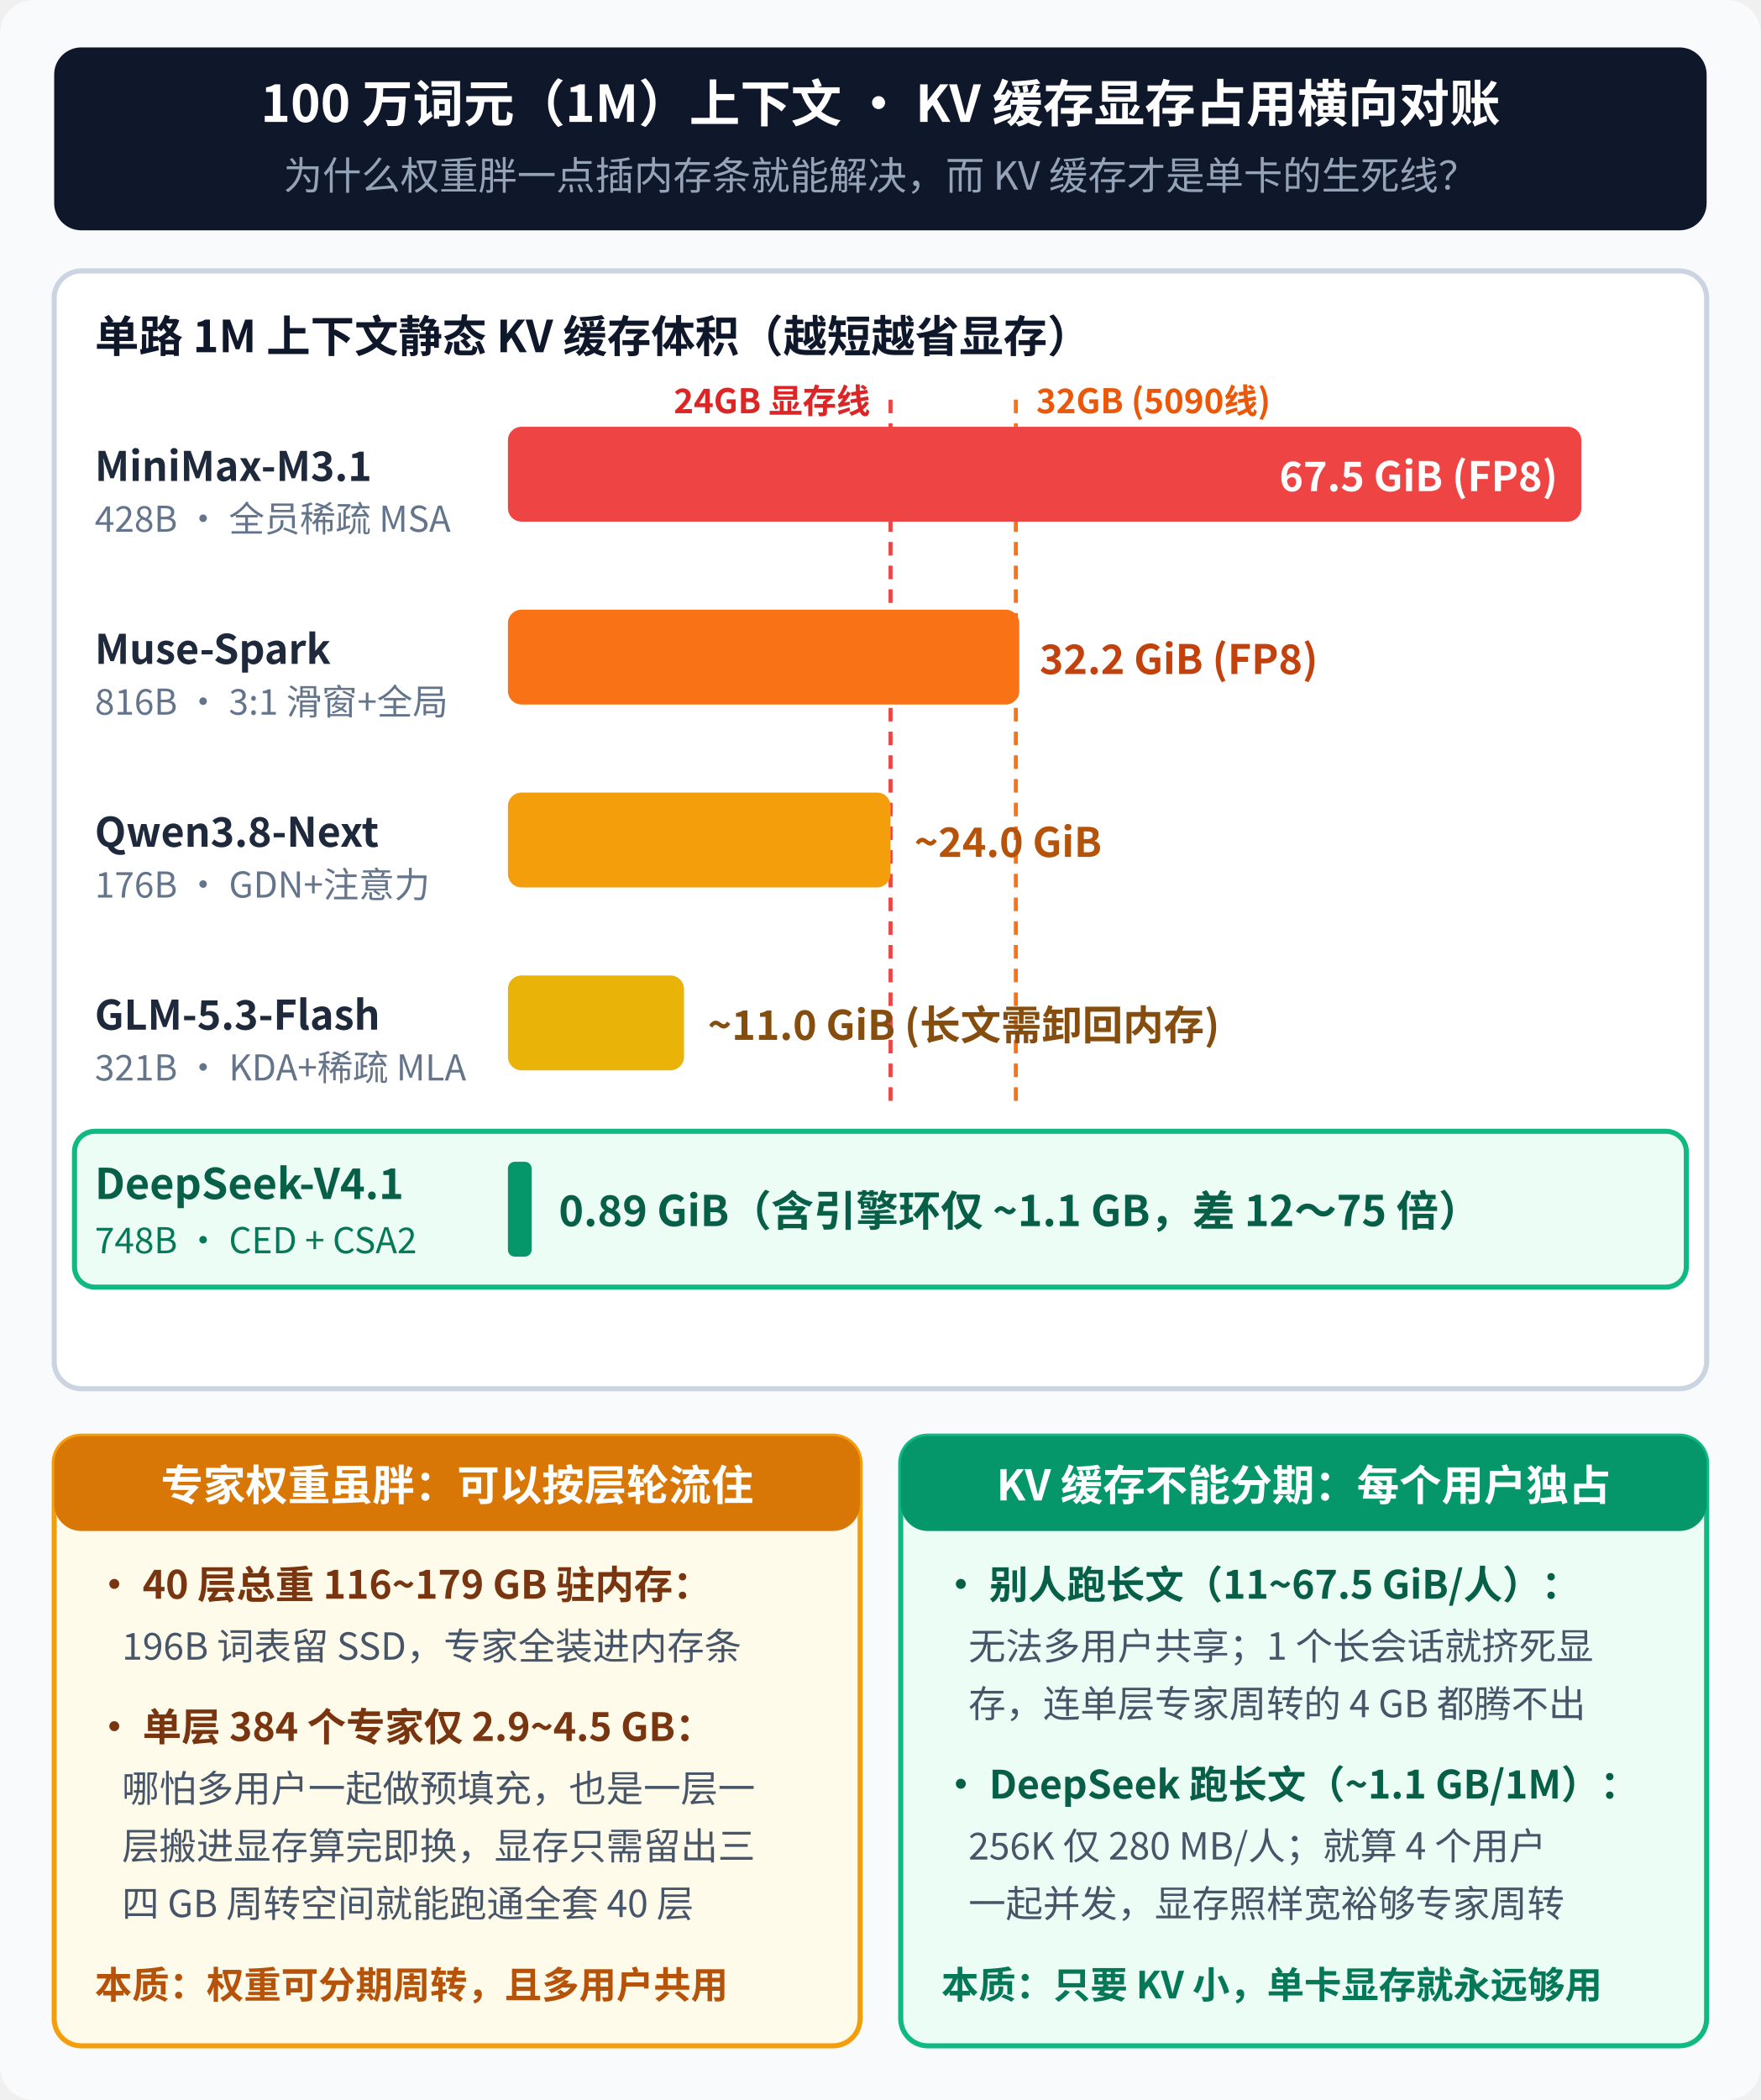
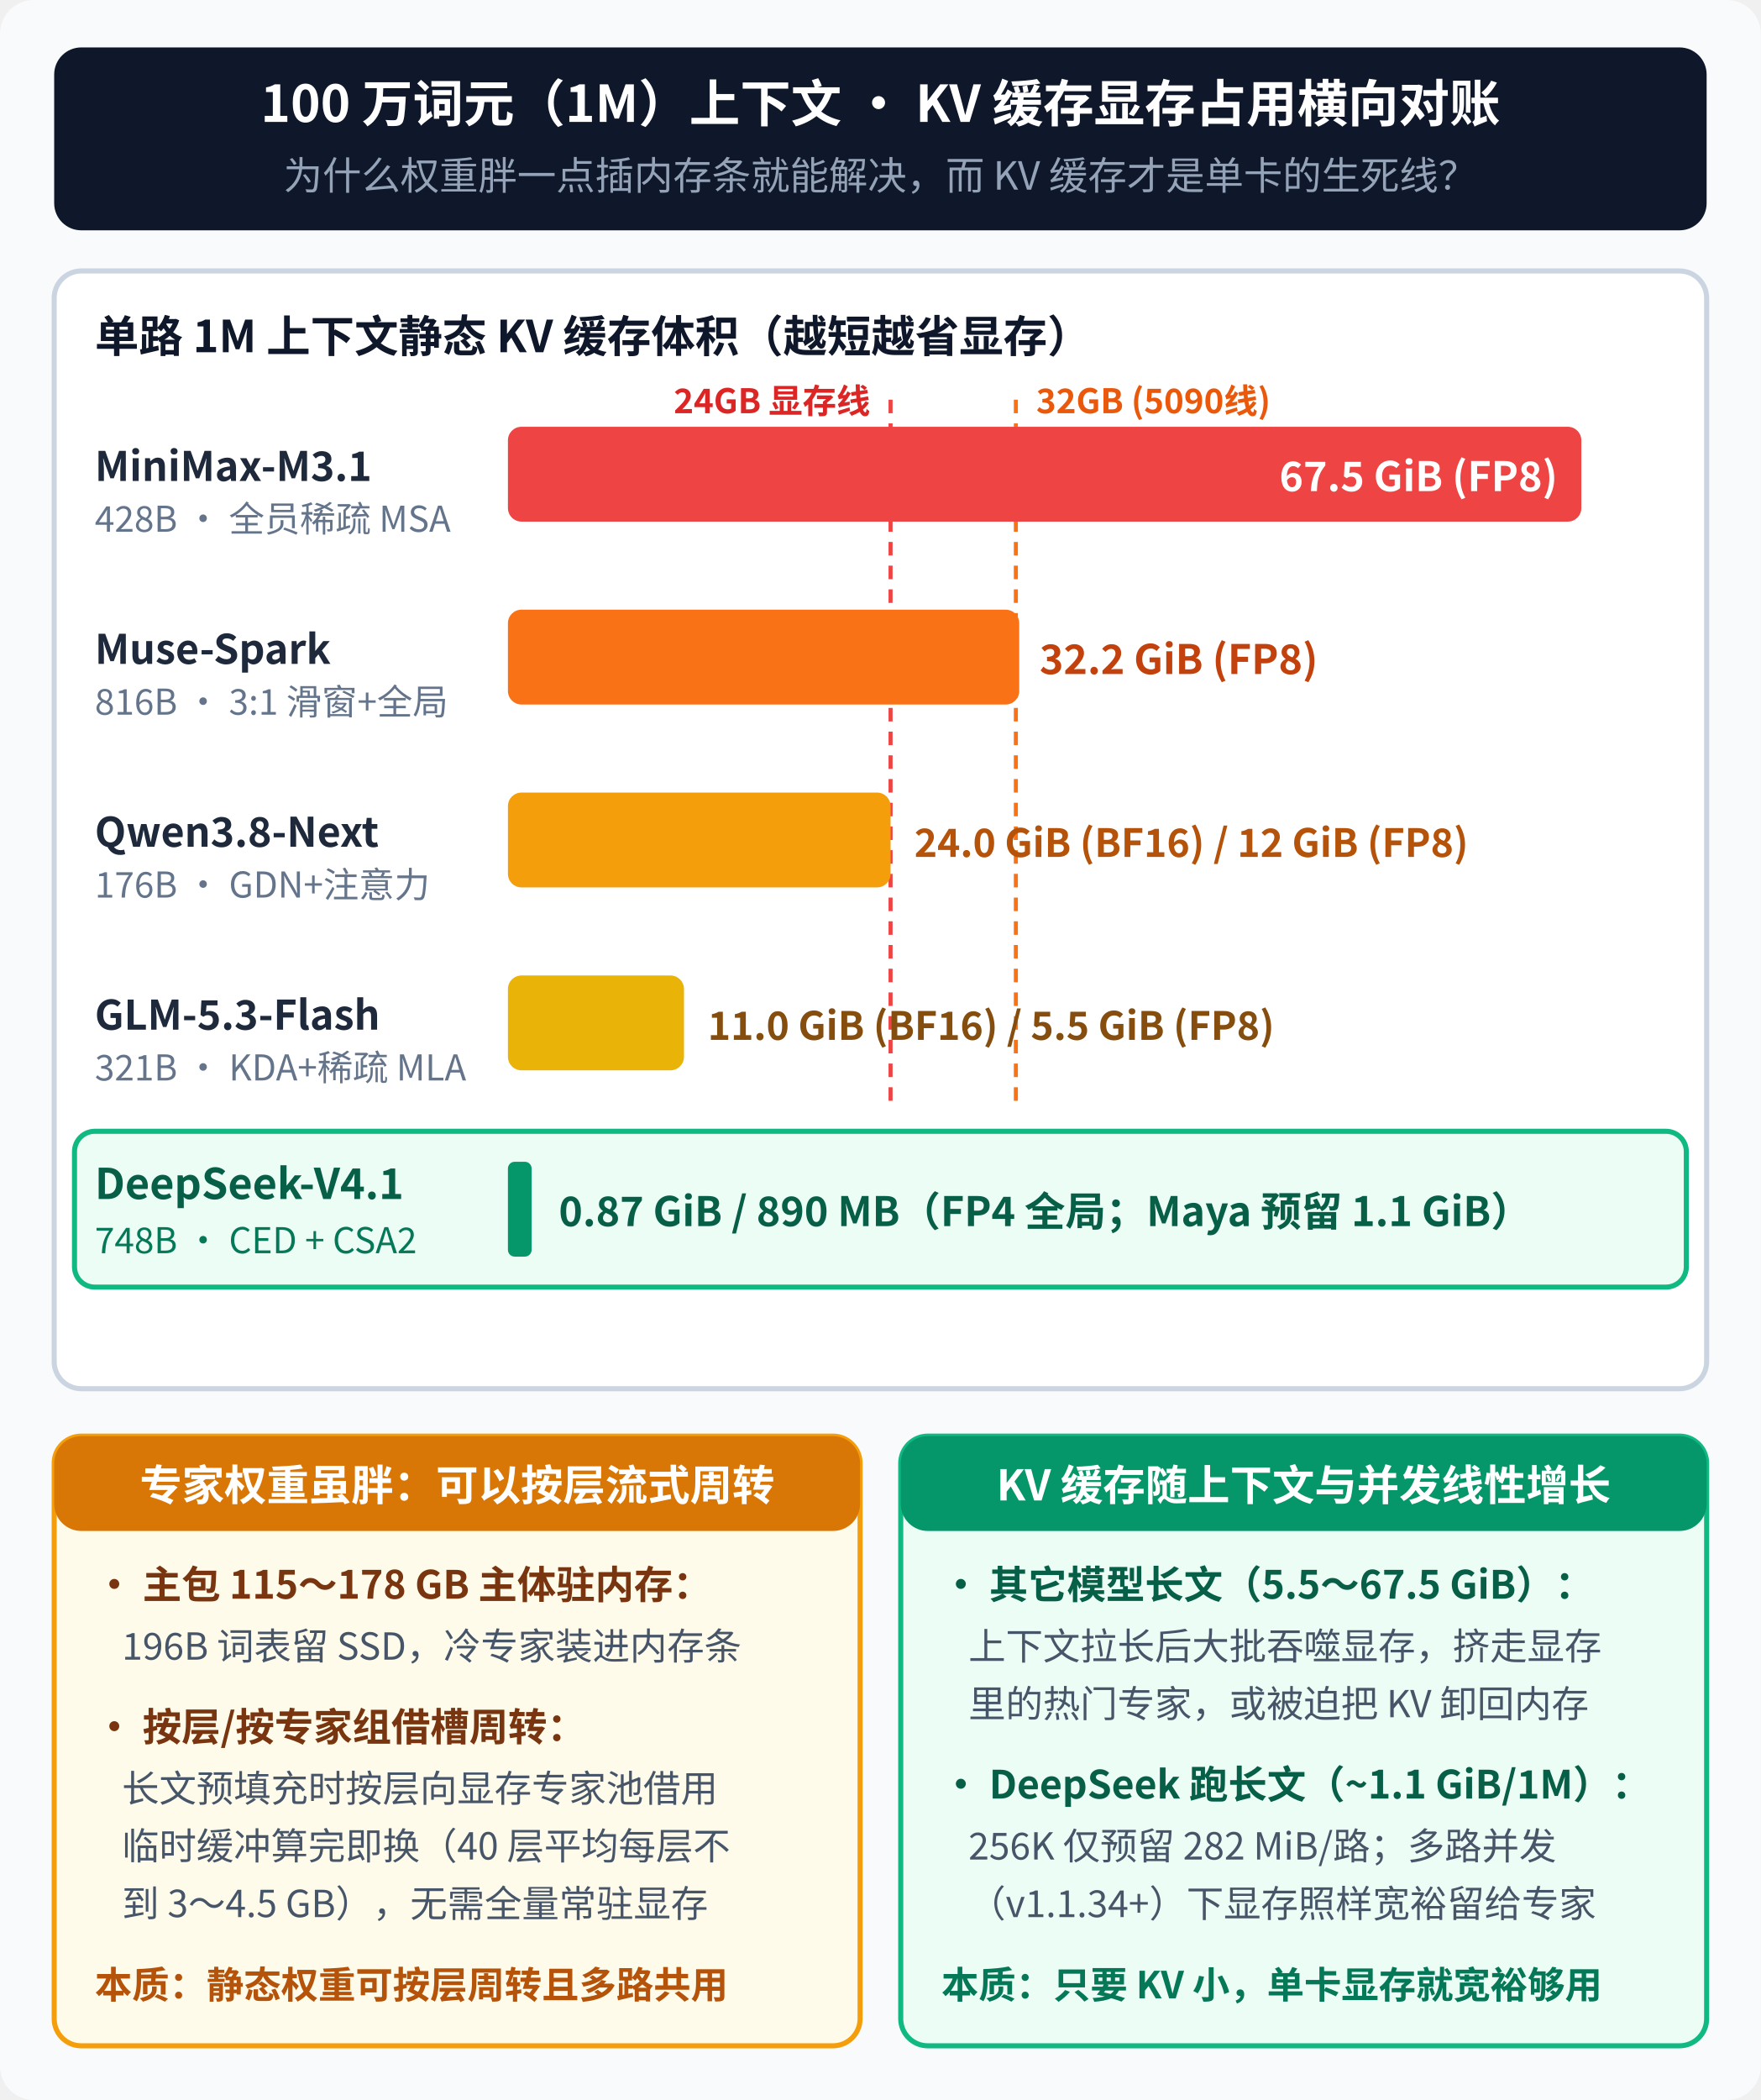
<svg xmlns="http://www.w3.org/2000/svg" viewBox="0 0 520 620" width="520" height="620" font-family="'WenQuanYi Micro Hei', 'Noto Sans CJK SC', 'Microsoft YaHei', sans-serif">
  <rect width="520" height="620" fill="#f8fafc" rx="10" />
  <rect x="16" y="14" width="488" height="54" rx="8" fill="#0f172a" />
  <text x="260" y="36" text-anchor="middle" fill="#ffffff" font-size="15" font-weight="bold">100 万词元（1M）上下文 · KV 缓存显存占用横向对账</text>
  <text x="260" y="56" text-anchor="middle" fill="#94a3b8" font-size="11.5">为什么权重胖一点插内存条就能解决，而 KV 缓存才是单卡的生死线？</text>
  <rect x="16" y="80" width="488" height="330" rx="8" fill="#ffffff" stroke="#cbd5e1" stroke-width="1.5" />
  <text x="28" y="104" fill="#0f172a" font-size="13" font-weight="bold">单路 1M 上下文静态 KV 缓存体积（越短越省显存）</text>
  <line x1="263" y1="118" x2="263" y2="326" stroke="#ef4444" stroke-width="1.2" stroke-dasharray="4 3" />
  <text x="257" y="122" text-anchor="end" fill="#dc2626" font-size="10" font-weight="bold">24GB 显存线</text>
  <line x1="300" y1="118" x2="300" y2="326" stroke="#f97316" stroke-width="1.2" stroke-dasharray="4 3" />
  <text x="306" y="122" text-anchor="start" fill="#ea580c" font-size="10" font-weight="bold">32GB (5090线)</text>
  <text x="28" y="142" fill="#1e293b" font-size="12" font-weight="bold">MiniMax-M3.1</text>
  <text x="28" y="157" fill="#64748b" font-size="10.5">428B · 全员稀疏 MSA</text>
  <rect x="150" y="126" width="317" height="28" rx="4" fill="#ef4444" />
  <text x="460" y="145" text-anchor="end" fill="#ffffff" font-size="12" font-weight="bold">67.5 GiB (FP8)</text>
  <text x="28" y="196" fill="#1e293b" font-size="12" font-weight="bold">Muse-Spark</text>
  <text x="28" y="211" fill="#64748b" font-size="10.5">816B · 3:1 滑窗+全局</text>
  <rect x="150" y="180" width="151" height="28" rx="4" fill="#f97316" />
  <text x="307" y="199" fill="#c2410c" font-size="12" font-weight="bold">32.2 GiB (FP8)</text>
  <text x="28" y="250" fill="#1e293b" font-size="12" font-weight="bold">Qwen3.8-Next</text>
  <text x="28" y="265" fill="#64748b" font-size="10.5">176B · GDN+注意力</text>
  <rect x="150" y="234" width="113" height="28" rx="4" fill="#f59e0b" />
-   <text x="270" y="253" fill="#b45309" font-size="12" font-weight="bold">~24.0 GiB</text>
+   <text x="270" y="253" fill="#b45309" font-size="11.5" font-weight="bold">24.0 GiB (BF16) / 12 GiB (FP8)</text>
  <text x="28" y="304" fill="#1e293b" font-size="12" font-weight="bold">GLM-5.3-Flash</text>
  <text x="28" y="319" fill="#64748b" font-size="10.5">321B · KDA+稀疏 MLA</text>
  <rect x="150" y="288" width="52" height="28" rx="4" fill="#eab308" />
-   <text x="209" y="307" fill="#854d0e" font-size="12" font-weight="bold">~11.0 GiB (长文需卸回内存)</text>
+   <text x="209" y="307" fill="#854d0e" font-size="11.5" font-weight="bold">11.0 GiB (BF16) / 5.5 GiB (FP8)</text>
  <rect x="22" y="334" width="476" height="46" rx="6" fill="#ecfdf5" stroke="#10b981" stroke-width="1.5" />
  <text x="28" y="354" fill="#065f46" font-size="12.5" font-weight="bold">DeepSeek-V4.1</text>
  <text x="28" y="370" fill="#047857" font-size="10.5">748B · CED + CSA2</text>
  <rect x="150" y="343" width="7" height="28" rx="2" fill="#059669" />
-   <text x="165" y="362" fill="#065f46" font-size="12.5" font-weight="bold">0.89 GiB（含引擎环仅 ~1.1 GB，差 12～75 倍）</text>
+   <text x="165" y="362" fill="#065f46" font-size="12" font-weight="bold">0.87 GiB / 890 MB（FP4 全局；Maya 预留 1.1 GiB）</text>
  <rect x="16" y="424" width="238" height="180" rx="8" fill="#fffbeb" stroke="#f59e0b" stroke-width="1.5" />
  <rect x="16" y="424" width="238" height="28" rx="8" fill="#d97706" />
-   <text x="135" y="443" text-anchor="middle" fill="#ffffff" font-size="12.5" font-weight="bold">专家权重虽胖：可以按层轮流住</text>
-   <text x="28" y="472" fill="#78350f" font-size="11.5" font-weight="bold">• 40 层总重 116~179 GB 驻内存：</text>
-   <text x="36" y="490" fill="#475569" font-size="11">196B 词表留 SSD，专家全装进内存条</text>
-   <text x="28" y="514" fill="#78350f" font-size="11.5" font-weight="bold">• 单层 384 个专家仅 2.9~4.5 GB：</text>
-   <text x="36" y="532" fill="#475569" font-size="11">哪怕多用户一起做预填充，也是一层一</text>
-   <text x="36" y="549" fill="#475569" font-size="11">层搬进显存算完即换，显存只需留出三</text>
-   <text x="36" y="566" fill="#475569" font-size="11">四 GB 周转空间就能跑通全套 40 层</text>
-   <text x="28" y="590" fill="#b45309" font-size="11" font-weight="bold">本质：权重可分期周转，且多用户共用</text>
+   <text x="135" y="443" text-anchor="middle" fill="#ffffff" font-size="12.5" font-weight="bold">专家权重虽胖：可以按层流式周转</text>
+   <text x="28" y="472" fill="#78350f" font-size="11.5" font-weight="bold">• 主包 115～178 GB 主体驻内存：</text>
+   <text x="36" y="490" fill="#475569" font-size="11">196B 词表留 SSD，冷专家装进内存条</text>
+   <text x="28" y="514" fill="#78350f" font-size="11.5" font-weight="bold">• 按层/按专家组借槽周转：</text>
+   <text x="36" y="532" fill="#475569" font-size="11">长文预填充时按层向显存专家池借用</text>
+   <text x="36" y="549" fill="#475569" font-size="11">临时缓冲算完即换（40 层平均每层不</text>
+   <text x="36" y="566" fill="#475569" font-size="11">到 3～4.5 GB），无需全量常驻显存</text>
+   <text x="28" y="590" fill="#b45309" font-size="11" font-weight="bold">本质：静态权重可按层周转且多路共用</text>
  <rect x="266" y="424" width="238" height="180" rx="8" fill="#ecfdf5" stroke="#10b981" stroke-width="1.5" />
  <rect x="266" y="424" width="238" height="28" rx="8" fill="#059669" />
-   <text x="385" y="443" text-anchor="middle" fill="#ffffff" font-size="12.5" font-weight="bold">KV 缓存不能分期：每个用户独占</text>
-   <text x="278" y="472" fill="#065f46" font-size="11.5" font-weight="bold">• 别人跑长文（11~67.5 GiB/人）：</text>
-   <text x="286" y="490" fill="#475569" font-size="11">无法多用户共享；1 个长会话就挤死显</text>
-   <text x="286" y="507" fill="#475569" font-size="11">存，连单层专家周转的 4 GB 都腾不出</text>
-   <text x="278" y="531" fill="#065f46" font-size="11.5" font-weight="bold">• DeepSeek 跑长文（~1.1 GB/1M）：</text>
-   <text x="286" y="549" fill="#475569" font-size="11">256K 仅 280 MB/人；就算 4 个用户</text>
-   <text x="286" y="566" fill="#475569" font-size="11">一起并发，显存照样宽裕够专家周转</text>
-   <text x="278" y="590" fill="#047857" font-size="11" font-weight="bold">本质：只要 KV 小，单卡显存就永远够用</text>
+   <text x="385" y="443" text-anchor="middle" fill="#ffffff" font-size="12.5" font-weight="bold">KV 缓存随上下文与并发线性增长</text>
+   <text x="278" y="472" fill="#065f46" font-size="11.5" font-weight="bold">• 其它模型长文（5.5～67.5 GiB）：</text>
+   <text x="286" y="490" fill="#475569" font-size="11">上下文拉长后大批吞噬显存，挤走显存</text>
+   <text x="286" y="507" fill="#475569" font-size="11">里的热门专家，或被迫把 KV 卸回内存</text>
+   <text x="278" y="531" fill="#065f46" font-size="11.5" font-weight="bold">• DeepSeek 跑长文（~1.1 GiB/1M）：</text>
+   <text x="286" y="549" fill="#475569" font-size="11">256K 仅预留 282 MiB/路；多路并发</text>
+   <text x="286" y="566" fill="#475569" font-size="11">（v1.1.34+）下显存照样宽裕留给专家</text>
+   <text x="278" y="590" fill="#047857" font-size="11" font-weight="bold">本质：只要 KV 小，单卡显存就宽裕够用</text>
</svg>
